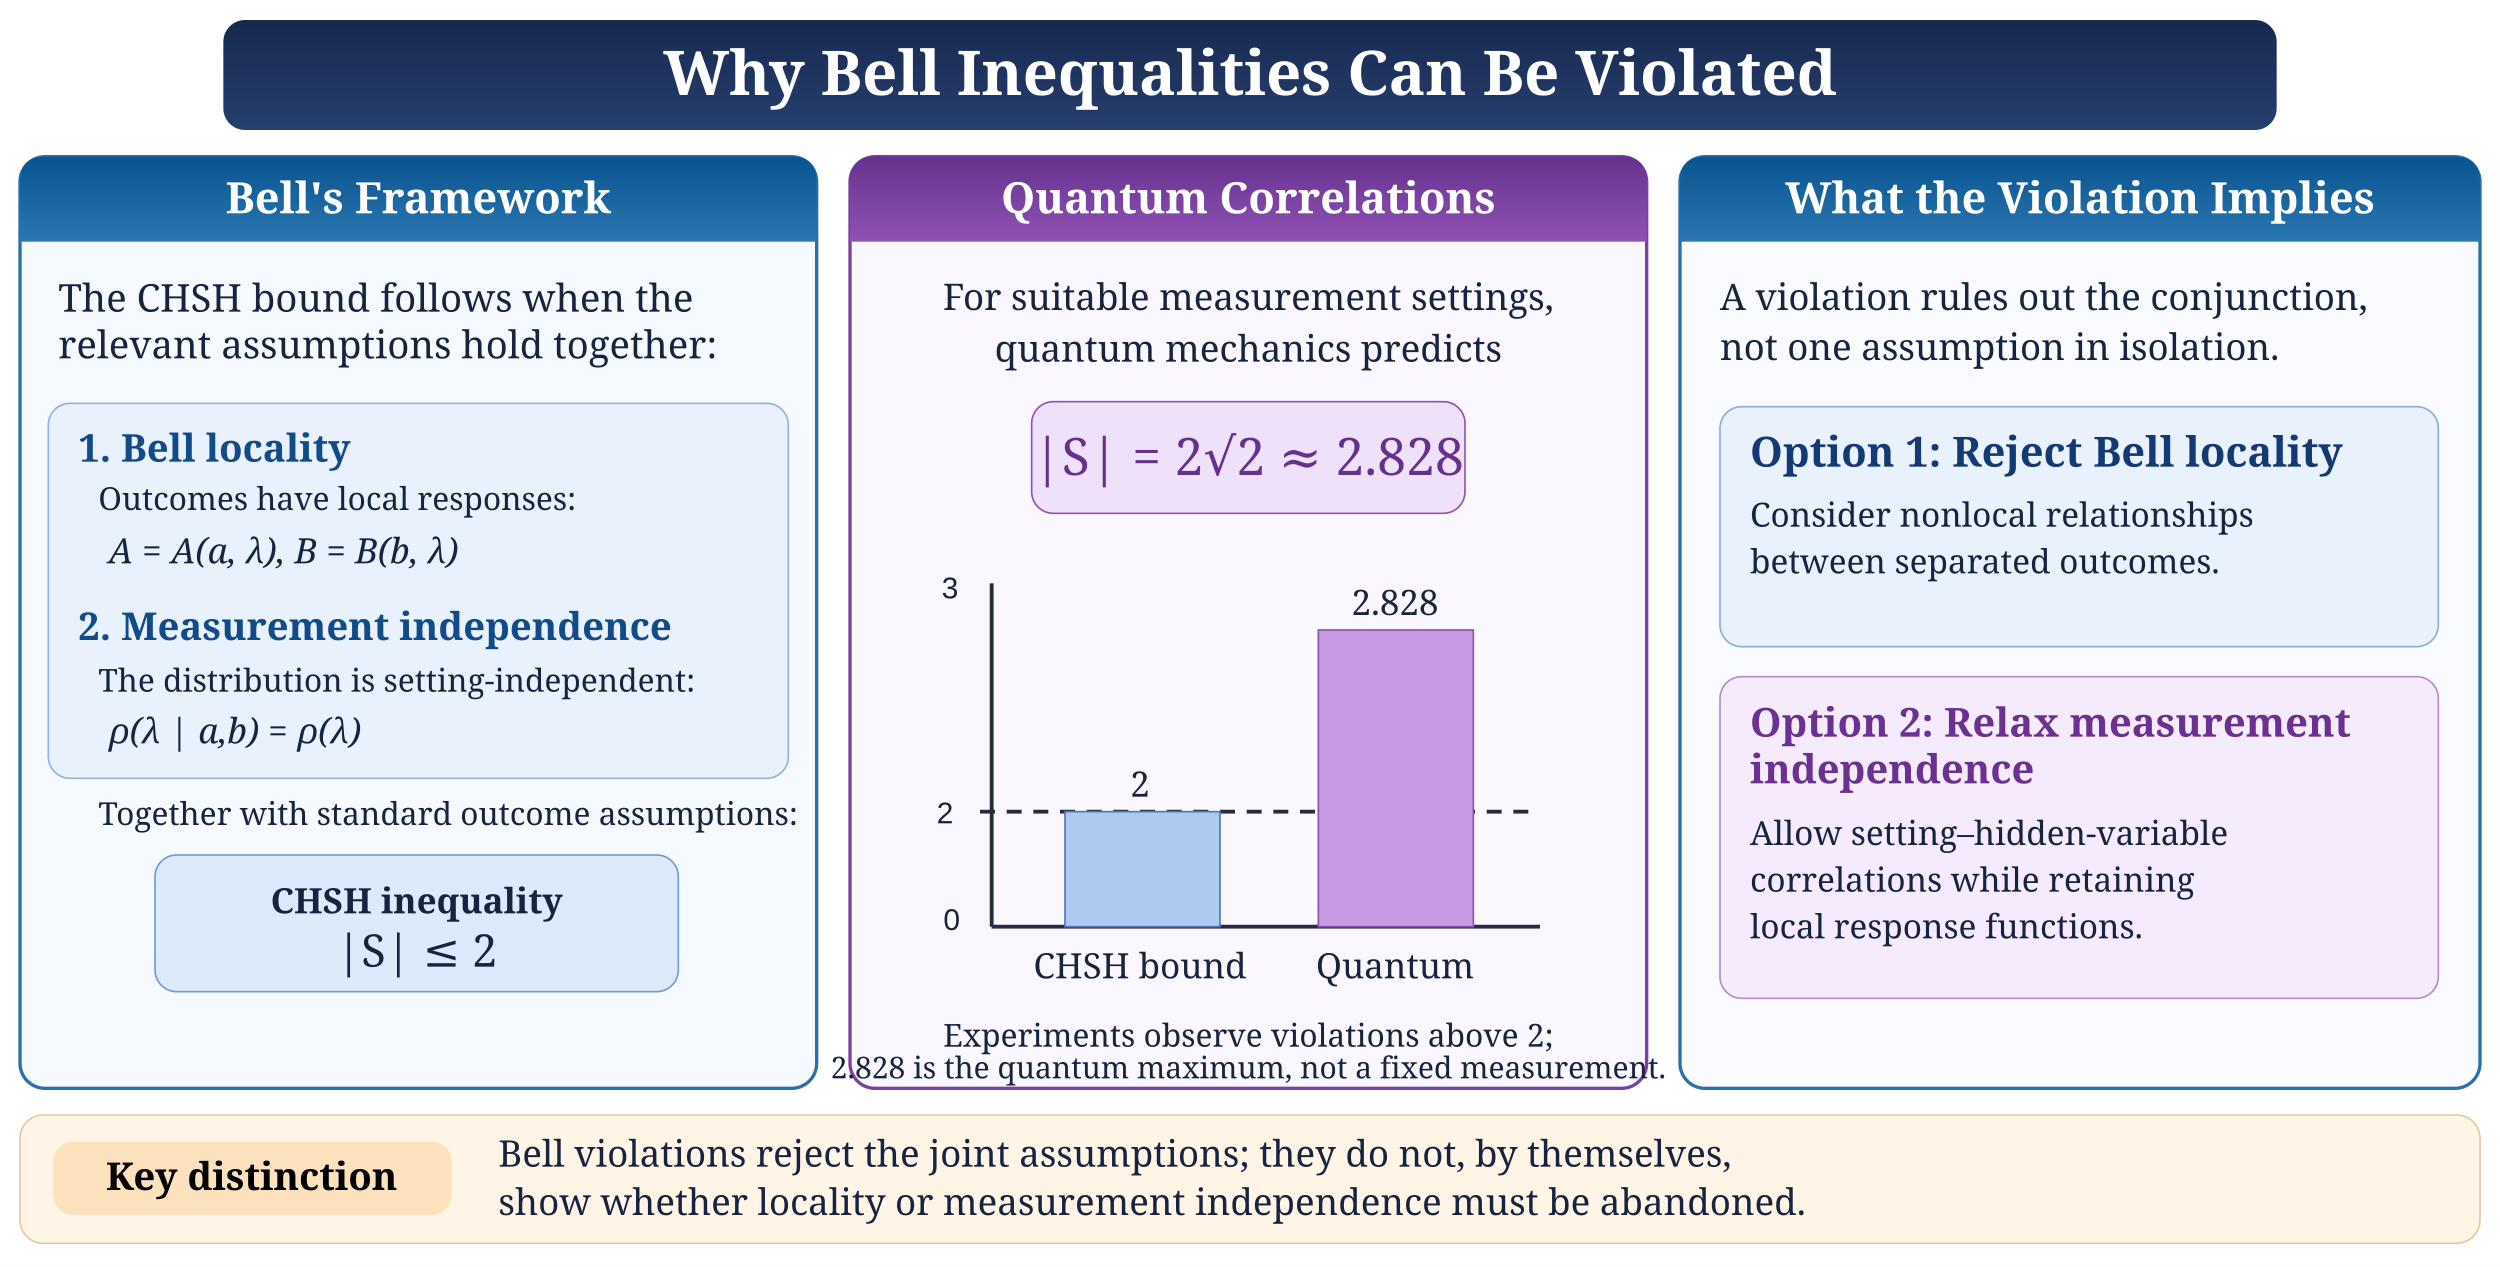
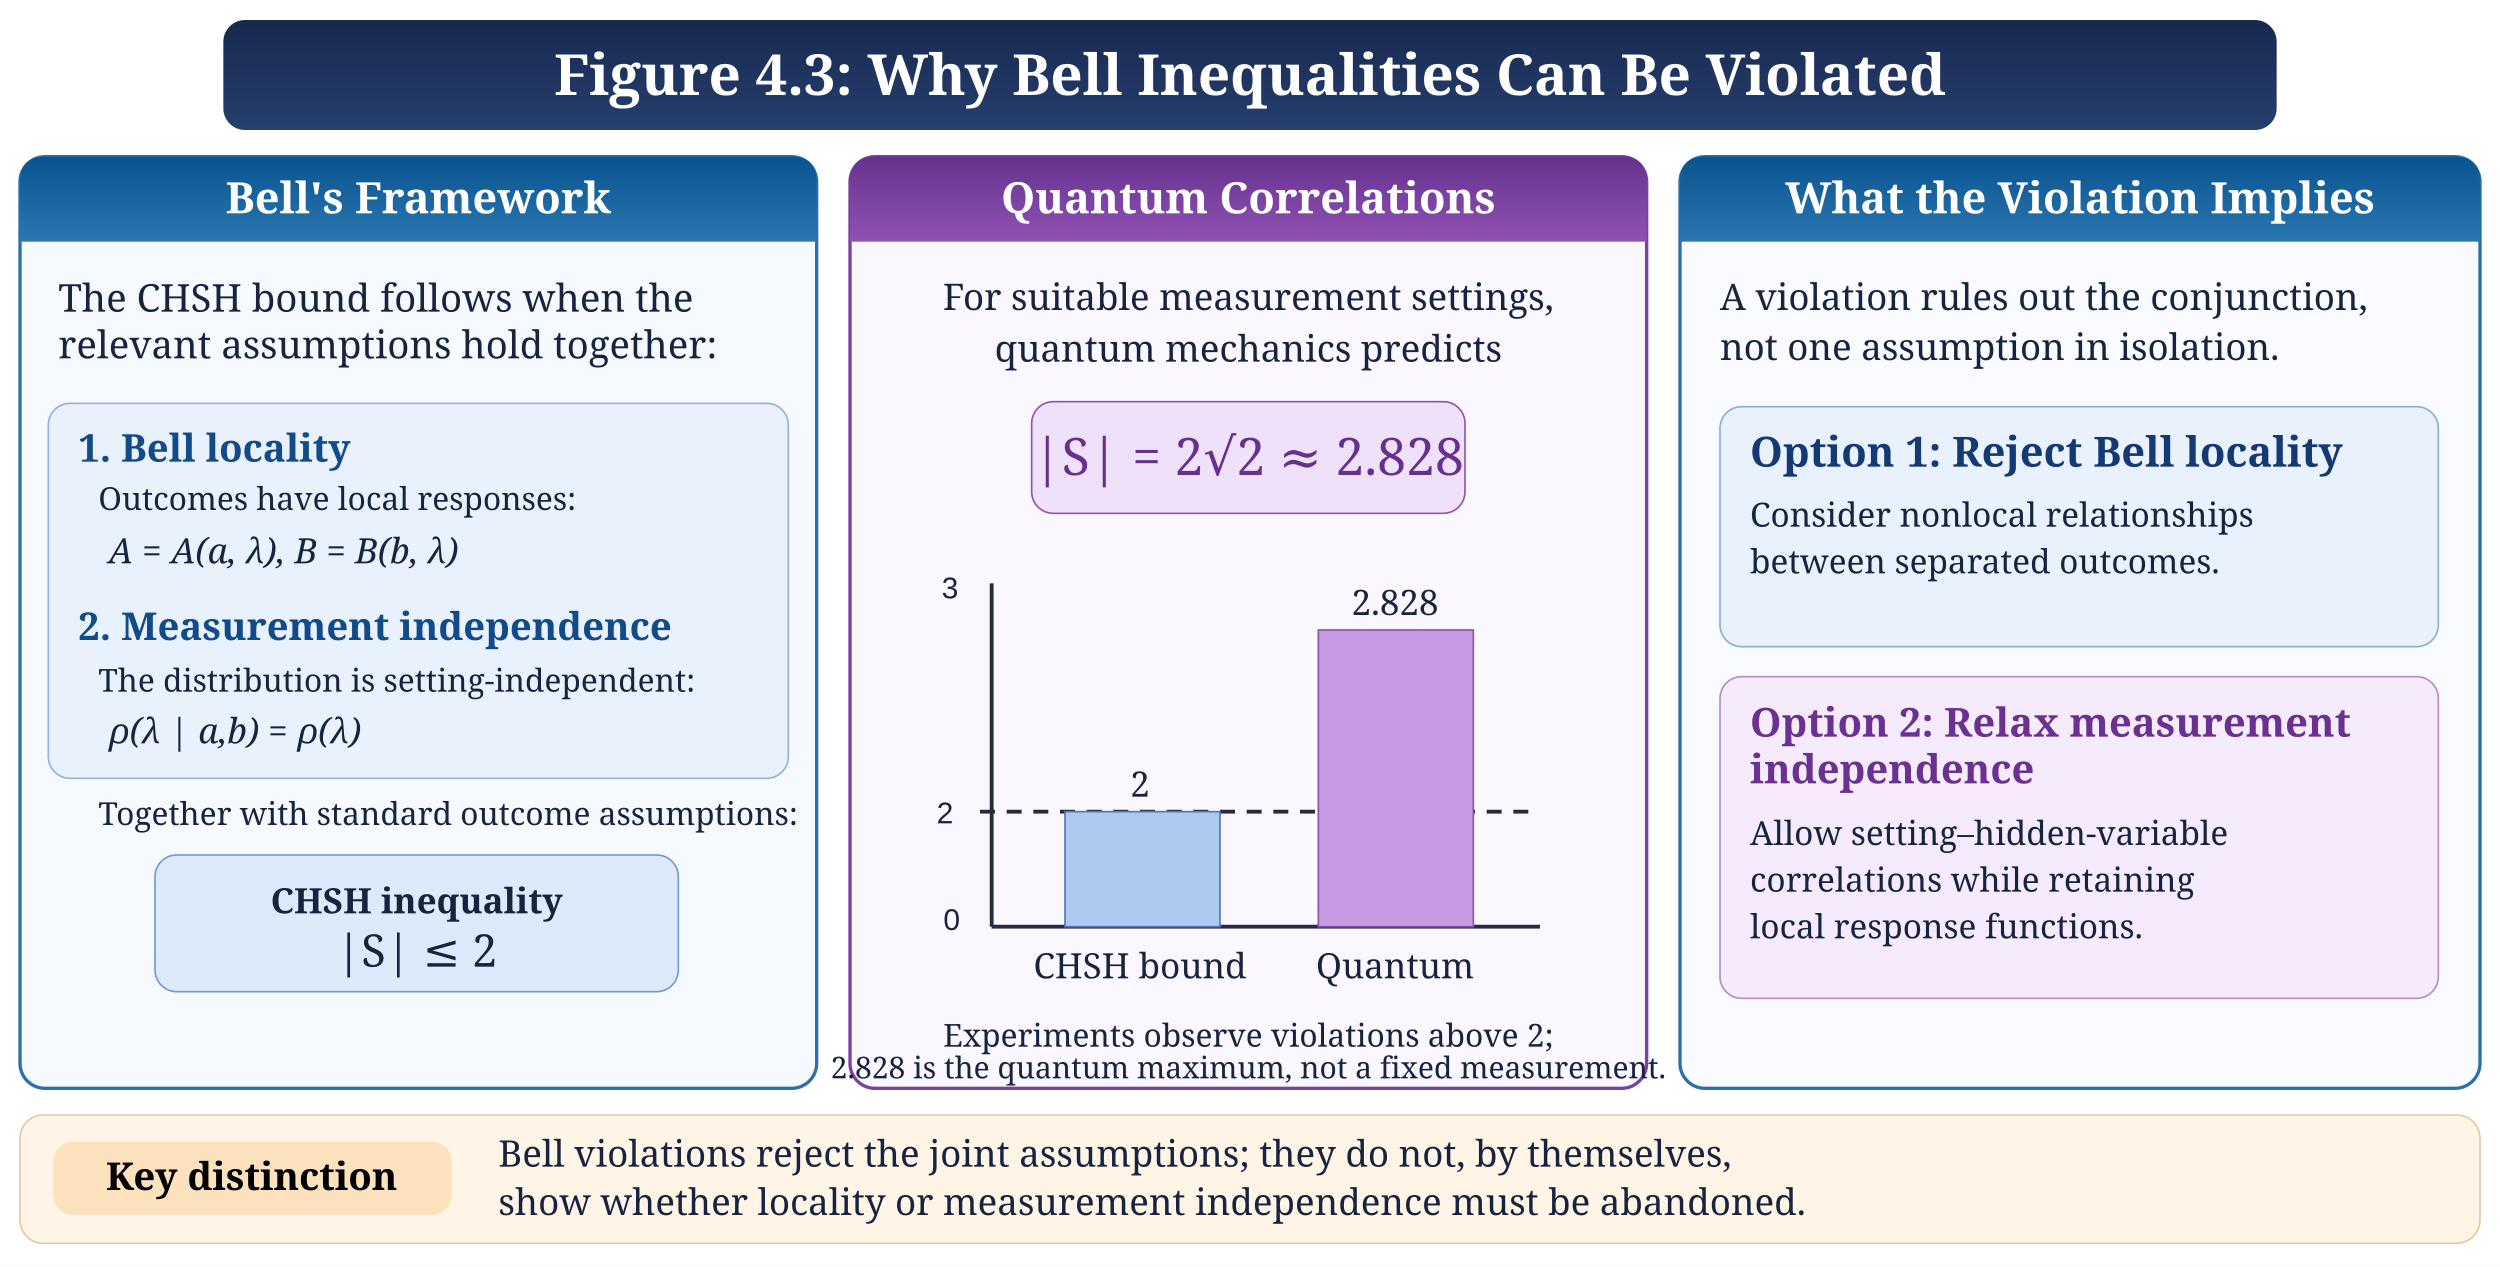
<svg xmlns="http://www.w3.org/2000/svg" viewBox="0 0 1500 760" role="img" aria-labelledby="fig-title fig-desc">
  <defs>
    <linearGradient id="navy" x2="0" y2="1">
      <stop stop-color="#17294f" />
      <stop offset="1" stop-color="#273f6e" />
    </linearGradient>
    <linearGradient id="blue" x2="0" y2="1">
      <stop stop-color="#09548f" />
      <stop offset="1" stop-color="#2b77b0" />
    </linearGradient>
    <linearGradient id="purple" x2="0" y2="1">
      <stop stop-color="#66328e" />
      <stop offset="1" stop-color="#8f52b4" />
    </linearGradient>
    <marker id="arrow" markerWidth="10" markerHeight="10" refX="8" refY="5" orient="auto">
      <path d="M0 0L10 5L0 10Z" fill="#3e4583" />
    </marker>
  </defs>
  <rect width="1500" height="760" fill="#fff" />
  <rect x="134" y="12" width="1232" height="66" rx="13" fill="url(#navy)" />
-   <text x="750" y="57" fill="white" text-anchor="middle" font-family="Georgia,serif" font-weight="bold" font-size="37">Why Bell Inequalities Can Be Violated</text>
+   <text x="750" y="57" fill="white" text-anchor="middle" font-family="Georgia,serif" font-weight="bold" font-size="34">Figure 4.3: Why Bell Inequalities Can Be Violated</text>
  <rect x="12" y="94" width="478" height="559" rx="15" fill="#f6faff" stroke="#2a70ad" stroke-width="2" />
  <rect x="510" y="94" width="478" height="559" rx="15" fill="#fbf7ff" stroke="#7941a2" stroke-width="2" />
  <rect x="1008" y="94" width="480" height="559" rx="15" fill="#f9fbff" stroke="#2a70ad" stroke-width="2" />
  <path d="M12 109 Q12 94 27 94 H475 Q490 94 490 109 V145 H12Z" fill="url(#blue)" />
  <path d="M510 109 Q510 94 525 94 H973 Q988 94 988 109 V145 H510Z" fill="url(#purple)" />
  <path d="M1008 109 Q1008 94 1023 94 H1473 Q1488 94 1488 109 V145 H1008Z" fill="url(#blue)" />
  <g fill="#fff" text-anchor="middle" font-family="Georgia,serif" font-size="26" font-weight="bold">
    <text x="251" y="128">Bell's Framework</text>
    <text x="749" y="128">Quantum Correlations</text>
    <text x="1248" y="128">What the Violation Implies</text>
  </g>
  <g fill="#172440" font-family="Georgia,serif" font-size="23">
    <text x="35" y="187">The CHSH bound follows when the</text>
    <text x="35" y="215">relevant assumptions hold together:</text>
    <rect x="29" y="242" width="444" height="225" rx="13" fill="#e8f1fc" stroke="#91b3d9" />
    <text x="47" y="277" font-weight="bold" fill="#124b89">1. Bell locality</text>
    <text x="59" y="306" font-size="19">Outcomes have local responses:</text>
    <text x="65" y="338" font-size="21" font-style="italic">A = A(a, λ),  B = B(b, λ)</text>
    <text x="47" y="384" font-weight="bold" fill="#124b89">2. Measurement independence</text>
    <text x="59" y="415" font-size="19">The distribution is setting-independent:</text>
    <text x="65" y="446" font-size="21" font-style="italic">ρ(λ | a,b) = ρ(λ)</text>
    <text x="59" y="495" font-size="19">Together with standard outcome assumptions:</text>
    <rect x="93" y="513" width="314" height="82" rx="13" fill="#dceafb" stroke="#6e9cd0" />
    <text x="250" y="548" font-weight="bold" font-size="21" text-anchor="middle">CHSH inequality</text>
    <text x="250" y="580" font-size="27" text-anchor="middle">|S| ≤ 2</text>
  </g>
  <g fill="#172440" font-family="Georgia,serif" text-anchor="middle">
    <text x="749" y="186" font-size="22">For suitable measurement settings,</text>
    <text x="749" y="217" font-size="22">quantum mechanics predicts</text>
    <rect x="619" y="241" width="260" height="67" rx="13" fill="#f0e1fa" stroke="#8f53b2" />
    <text x="749" y="285" font-size="31" fill="#66318d">|S| = 2√2 ≈ 2.828</text>
  </g>
  <g stroke="#262c3c" stroke-width="2.3">
    <path d="M595 556V350M595 556H924" />
    <path d="M588 487H924" stroke-dasharray="9 7" />
  </g>
  <g font-family="Arial,sans-serif" fill="#172440" font-size="18">
    <text x="565" y="359">3</text>
    <text x="562" y="494">2</text>
    <text x="566" y="558">0</text>
  </g>
  <rect x="639" y="487" width="93" height="69" fill="#afc8ef" stroke="#5277b1" />
  <rect x="791" y="378" width="93" height="178" fill="#c79be3" stroke="#8755ae" />
  <g font-family="Georgia,serif" font-size="21" text-anchor="middle" fill="#172440">
    <text x="684" y="478">2</text>
    <text x="837" y="369">2.828</text>
    <text x="684" y="587">CHSH bound</text>
    <text x="837" y="587">Quantum</text>
    <text x="749" y="628" font-size="19">Experiments observe violations above 2;</text>
    <text x="749" y="647" font-size="18">2.828 is the quantum maximum, not a fixed measurement.</text>
  </g>
  <g font-family="Georgia,serif" fill="#172440">
    <text x="1032" y="186" font-size="22">A violation rules out the conjunction,</text>
    <text x="1032" y="216" font-size="22">not one assumption in isolation.</text>
    <rect x="1032" y="244" width="431" height="144" rx="13" fill="#e9f1fc" stroke="#8baed4" />
    <text x="1050" y="280" font-size="25" fill="#153a73" font-weight="bold">Option 1: Reject Bell locality</text>
    <text x="1050" y="316" font-size="20">Consider nonlocal relationships</text>
    <text x="1050" y="344" font-size="20">between separated outcomes.</text>
    <rect x="1032" y="406" width="431" height="193" rx="13" fill="#f5ebfc" stroke="#b68ace" />
    <text x="1050" y="442" font-size="24" fill="#6a3190" font-weight="bold">Option 2: Relax measurement</text>
    <text x="1050" y="470" font-size="24" fill="#6a3190" font-weight="bold">independence</text>
    <text x="1050" y="507" font-size="20">Allow setting–hidden-variable</text>
    <text x="1050" y="535" font-size="20">correlations while retaining</text>
    <text x="1050" y="563" font-size="20">local response functions.</text>
  </g>
  <rect x="12" y="669" width="1476" height="77" rx="14" fill="#fff4e6" stroke="#e4c8a2" />
  <rect x="32" y="685" width="239" height="44" rx="12" fill="#fbe1bc" />
  <text x="151" y="714" font-family="Georgia,serif" font-weight="bold" font-size="23" text-anchor="middle">Key distinction</text>
  <text x="299" y="700" font-family="Georgia,serif" font-size="22" fill="#172440">Bell violations reject the joint assumptions; they do not, by themselves,</text>
  <text x="299" y="729" font-family="Georgia,serif" font-size="22" fill="#172440">show whether locality or measurement independence must be abandoned.</text>
</svg>
